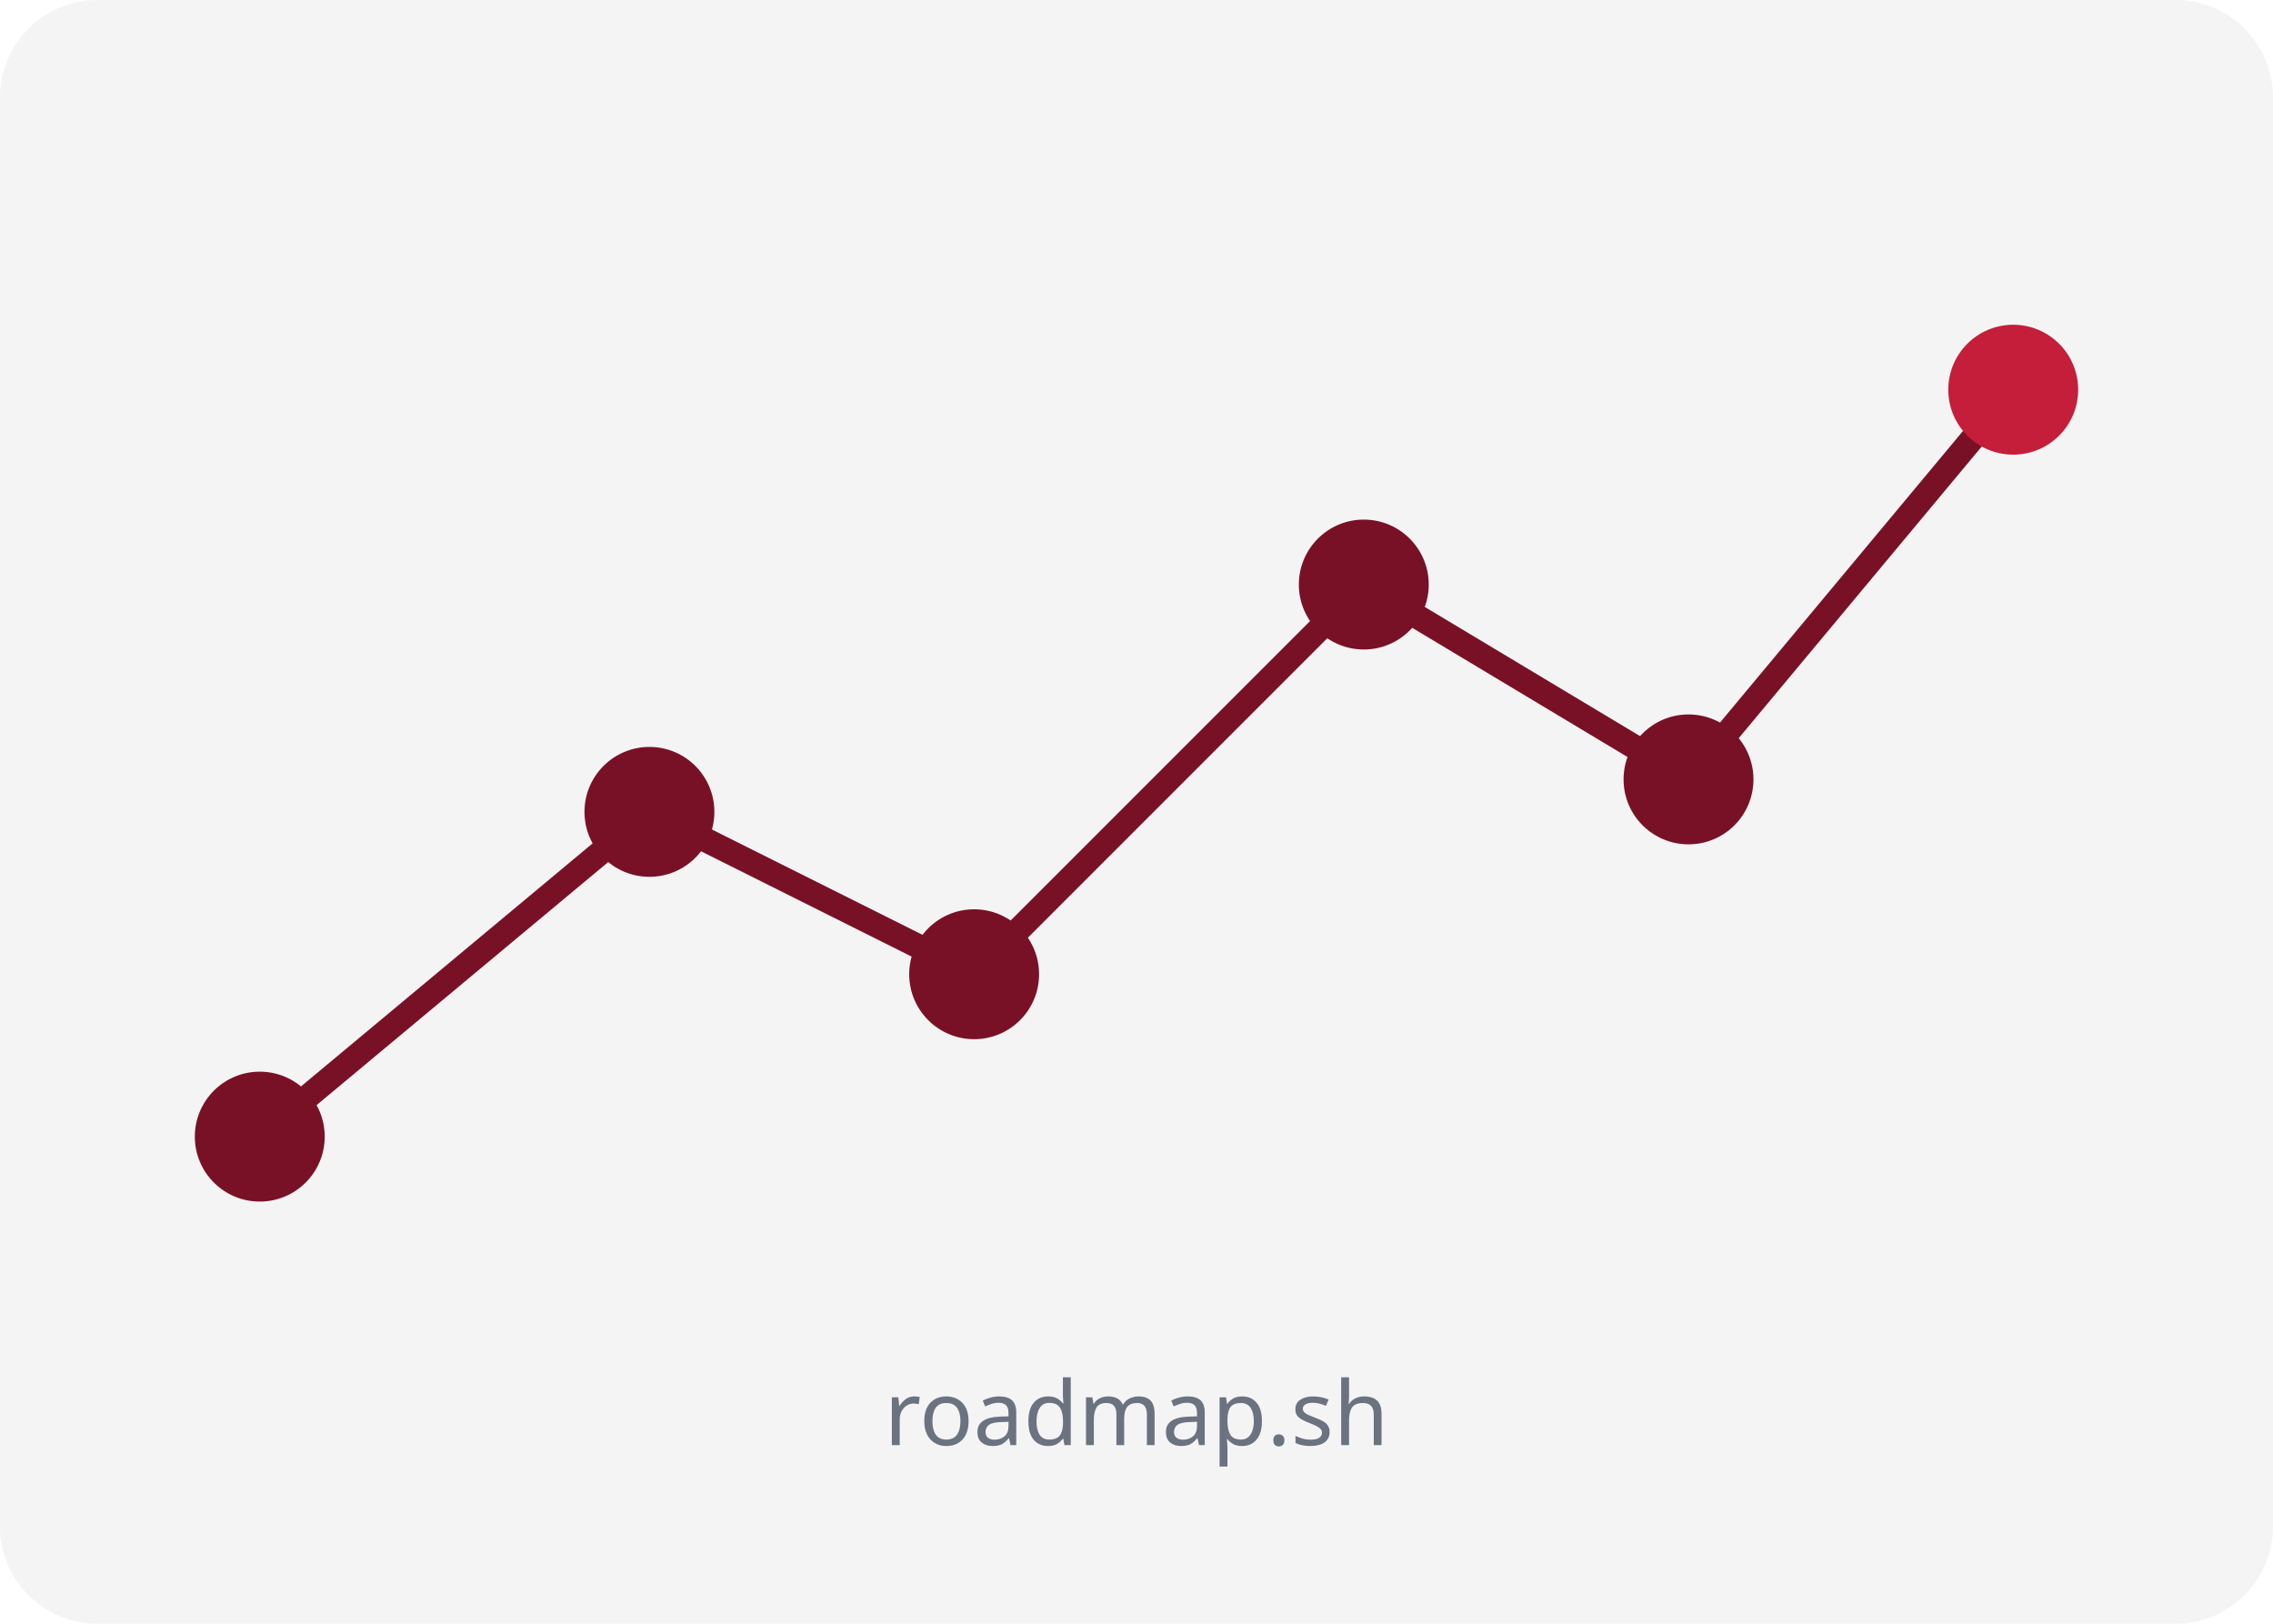
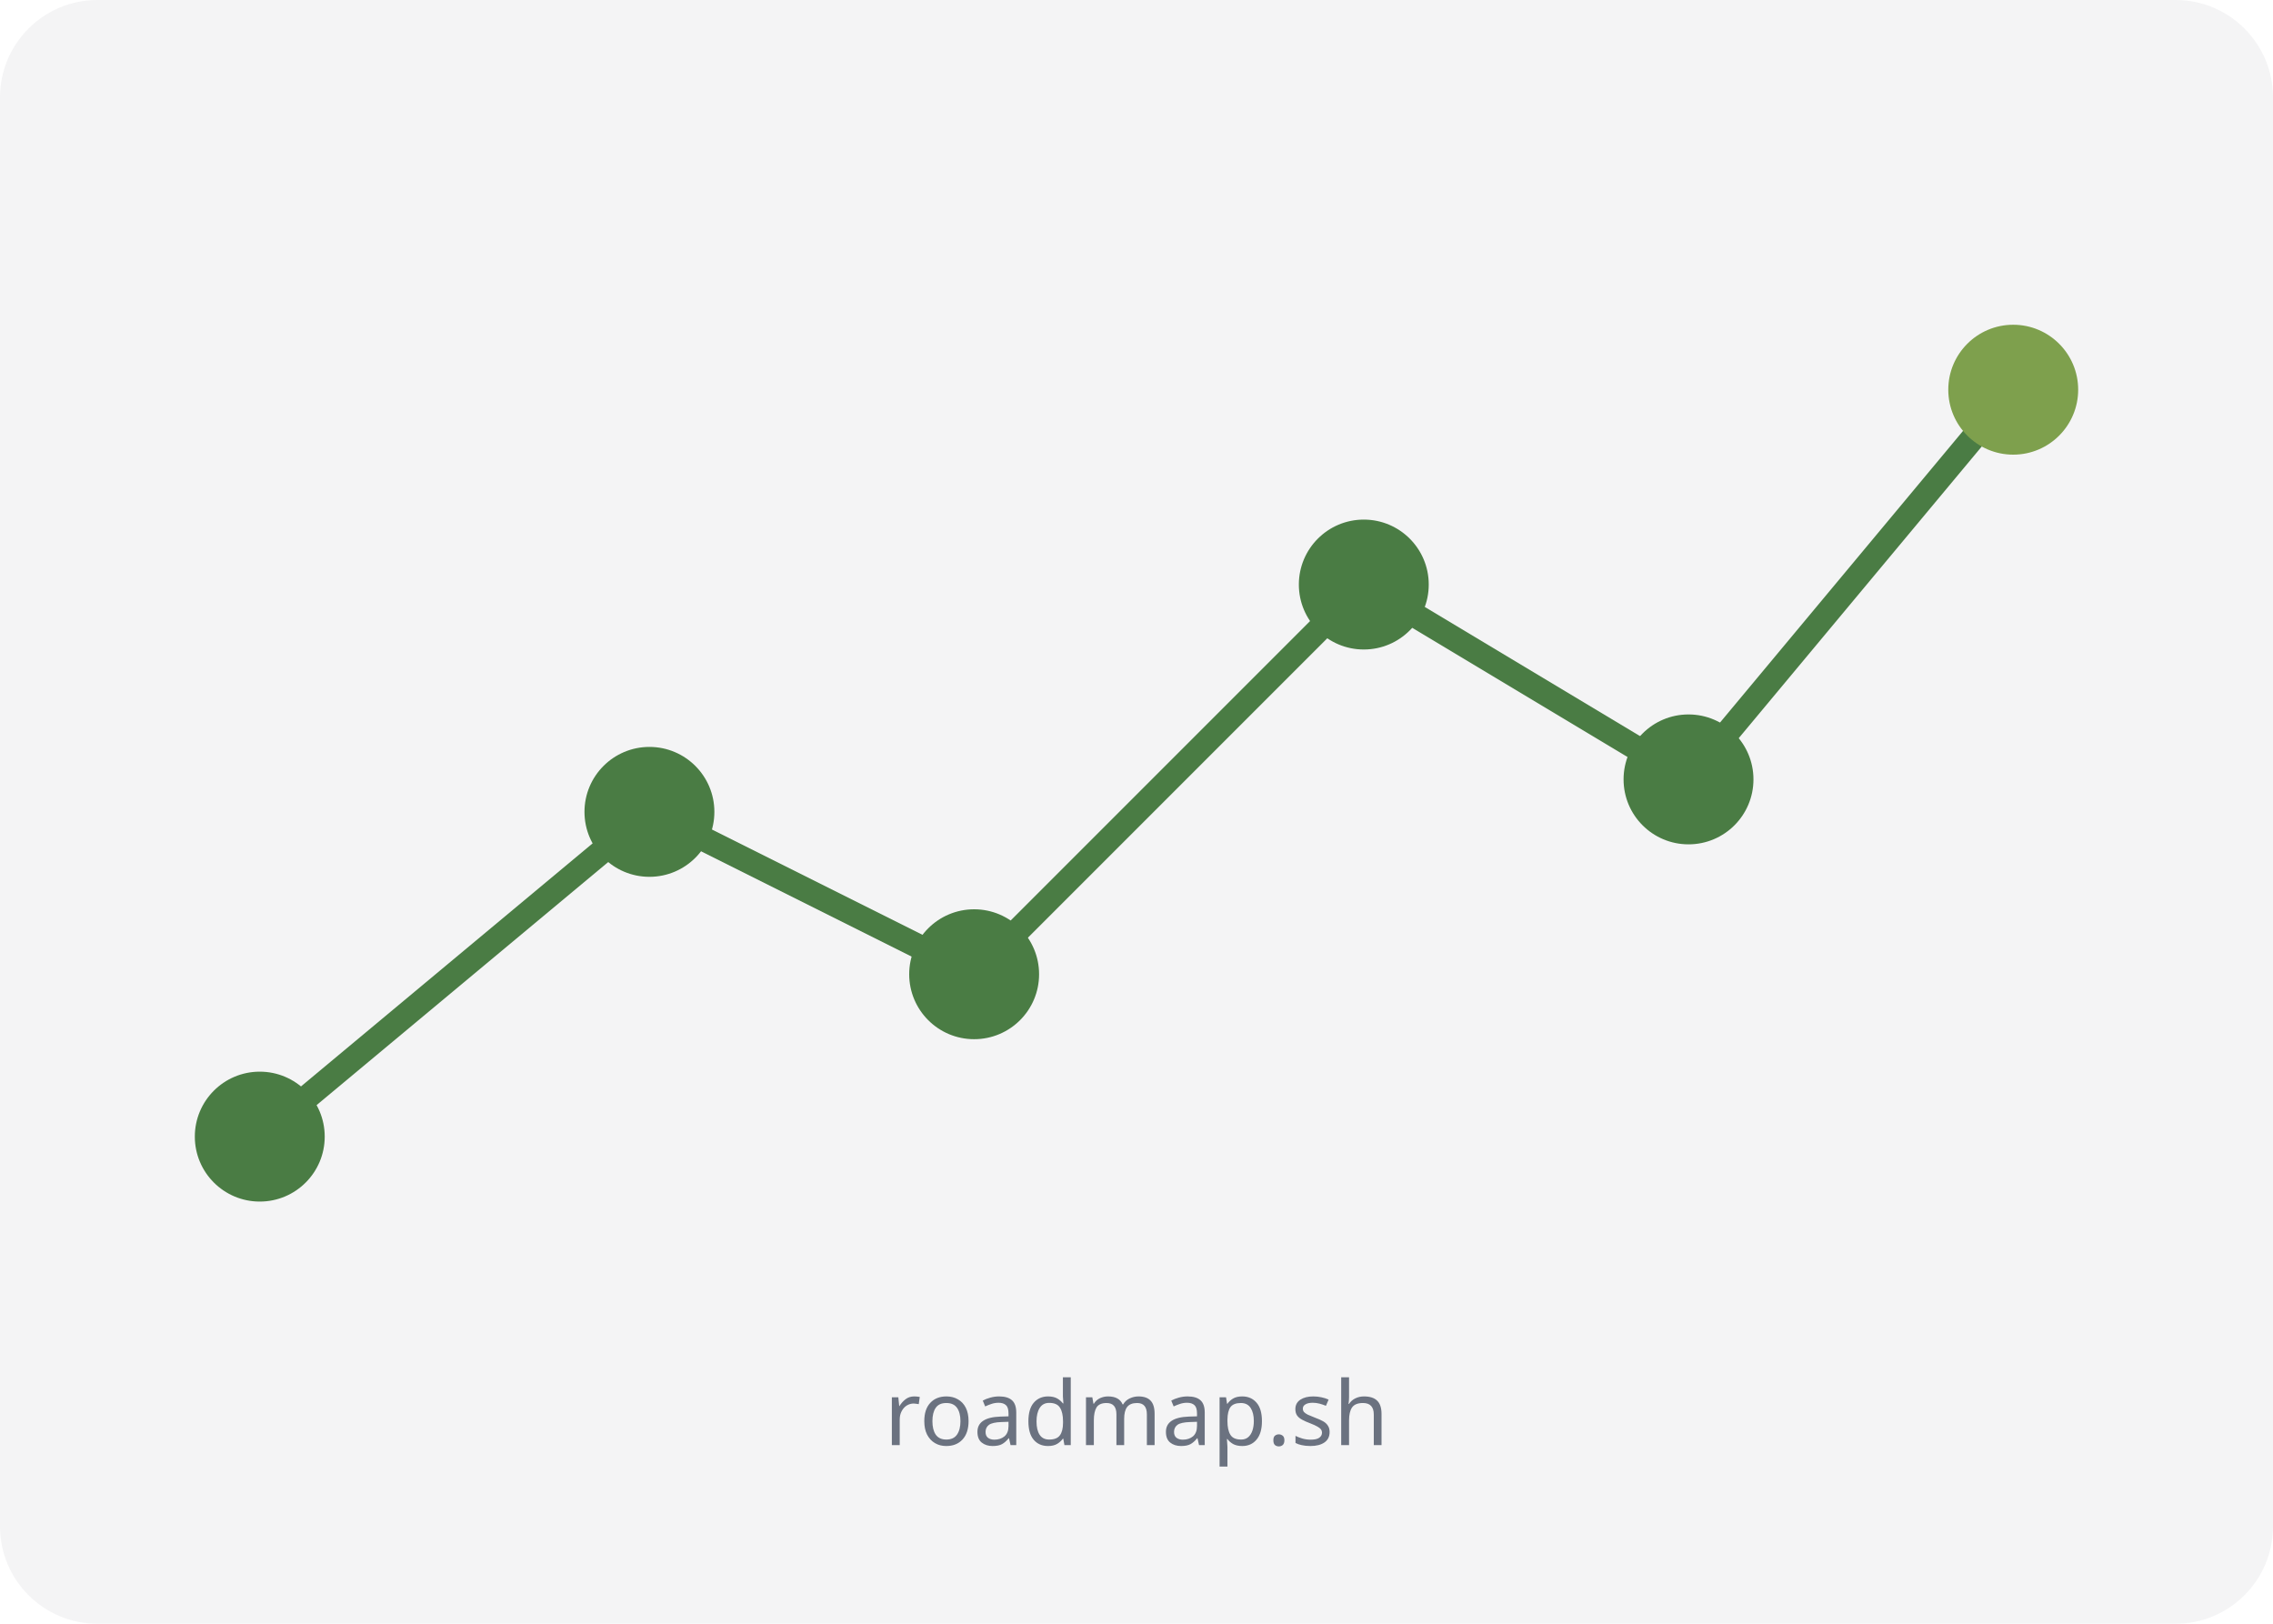
<svg xmlns="http://www.w3.org/2000/svg" width="280" height="200" viewBox="0 0 280 200" fill="none">
  <rect width="280" height="200" rx="12" fill="#f4f4f5" />
-   <path d="M32 140 L80 100 L120 120 L168 72 L208 96 L248 48" stroke="#791126" stroke-width="3" stroke-linecap="round" stroke-linejoin="round" fill="none" />
-   <circle cx="32" cy="140" r="8" fill="#791126" />
-   <circle cx="80" cy="100" r="8" fill="#791126" />
-   <circle cx="120" cy="120" r="8" fill="#791126" />
-   <circle cx="168" cy="72" r="8" fill="#791126" />
-   <circle cx="208" cy="96" r="8" fill="#791126" />
-   <circle cx="248" cy="48" r="8" fill="#c41e3a" />
+   <path d="M32 140 L80 100 L120 120 L168 72 L208 96 L248 48" stroke="#4a7c44" stroke-width="3" stroke-linecap="round" stroke-linejoin="round" fill="none" />
+   <circle cx="32" cy="140" r="8" fill="#4a7c44" />
+   <circle cx="80" cy="100" r="8" fill="#4a7c44" />
+   <circle cx="120" cy="120" r="8" fill="#4a7c44" />
+   <circle cx="168" cy="72" r="8" fill="#4a7c44" />
+   <circle cx="208" cy="96" r="8" fill="#4a7c44" />
+   <circle cx="248" cy="48" r="8" fill="#7ea04d" />
  <text x="140" y="178" text-anchor="middle" font-family="system-ui,sans-serif" font-size="11" fill="#6b7280">roadmap.sh</text>
</svg>
